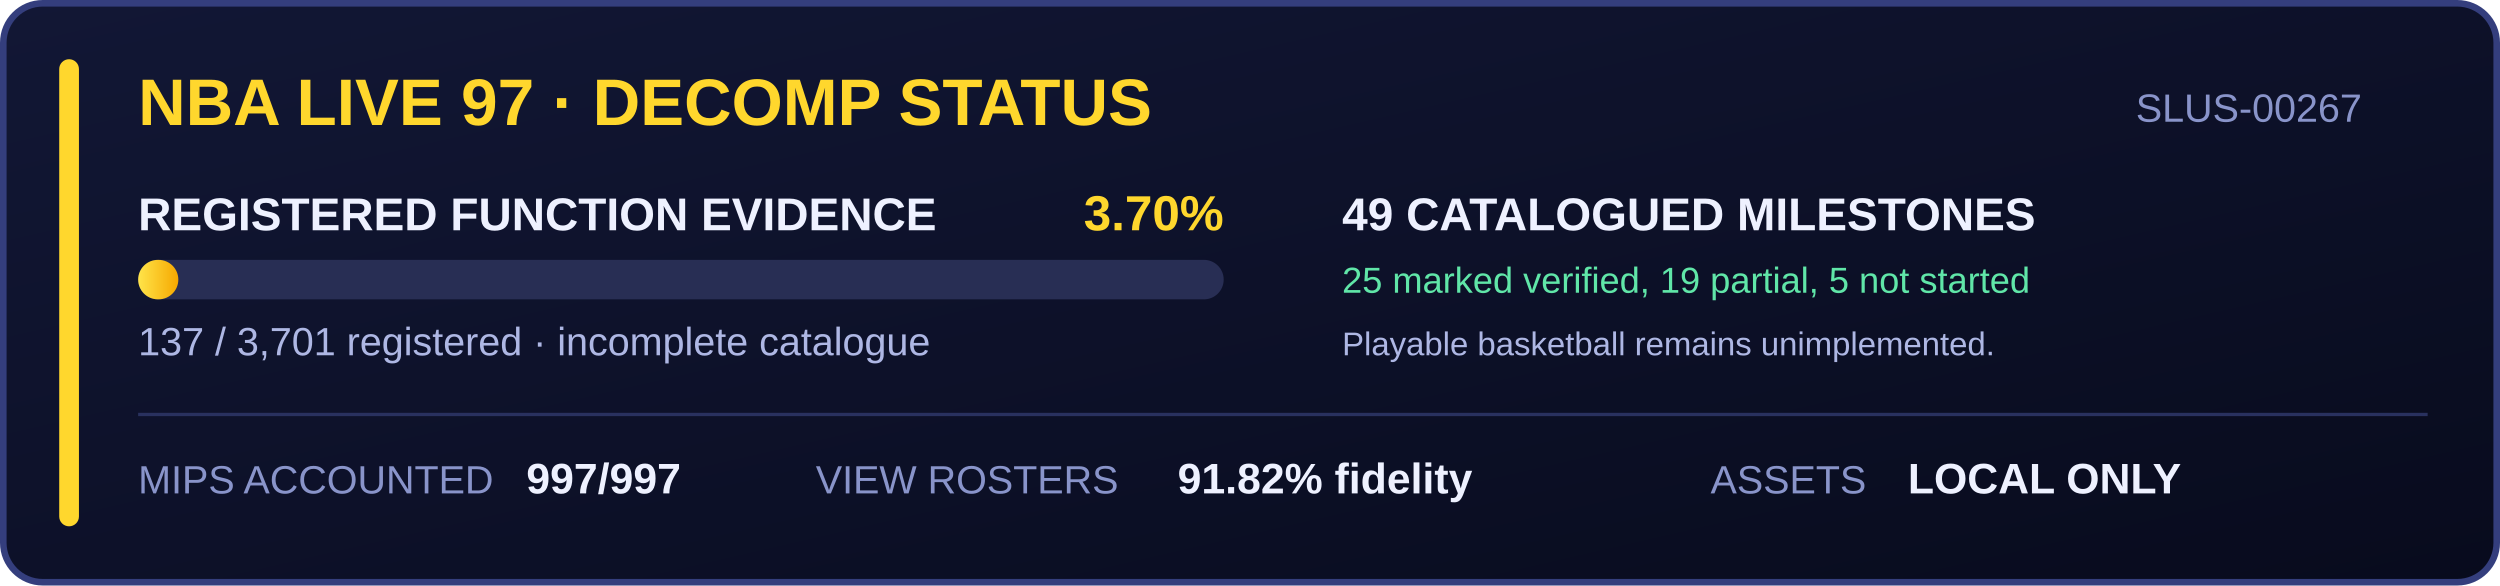
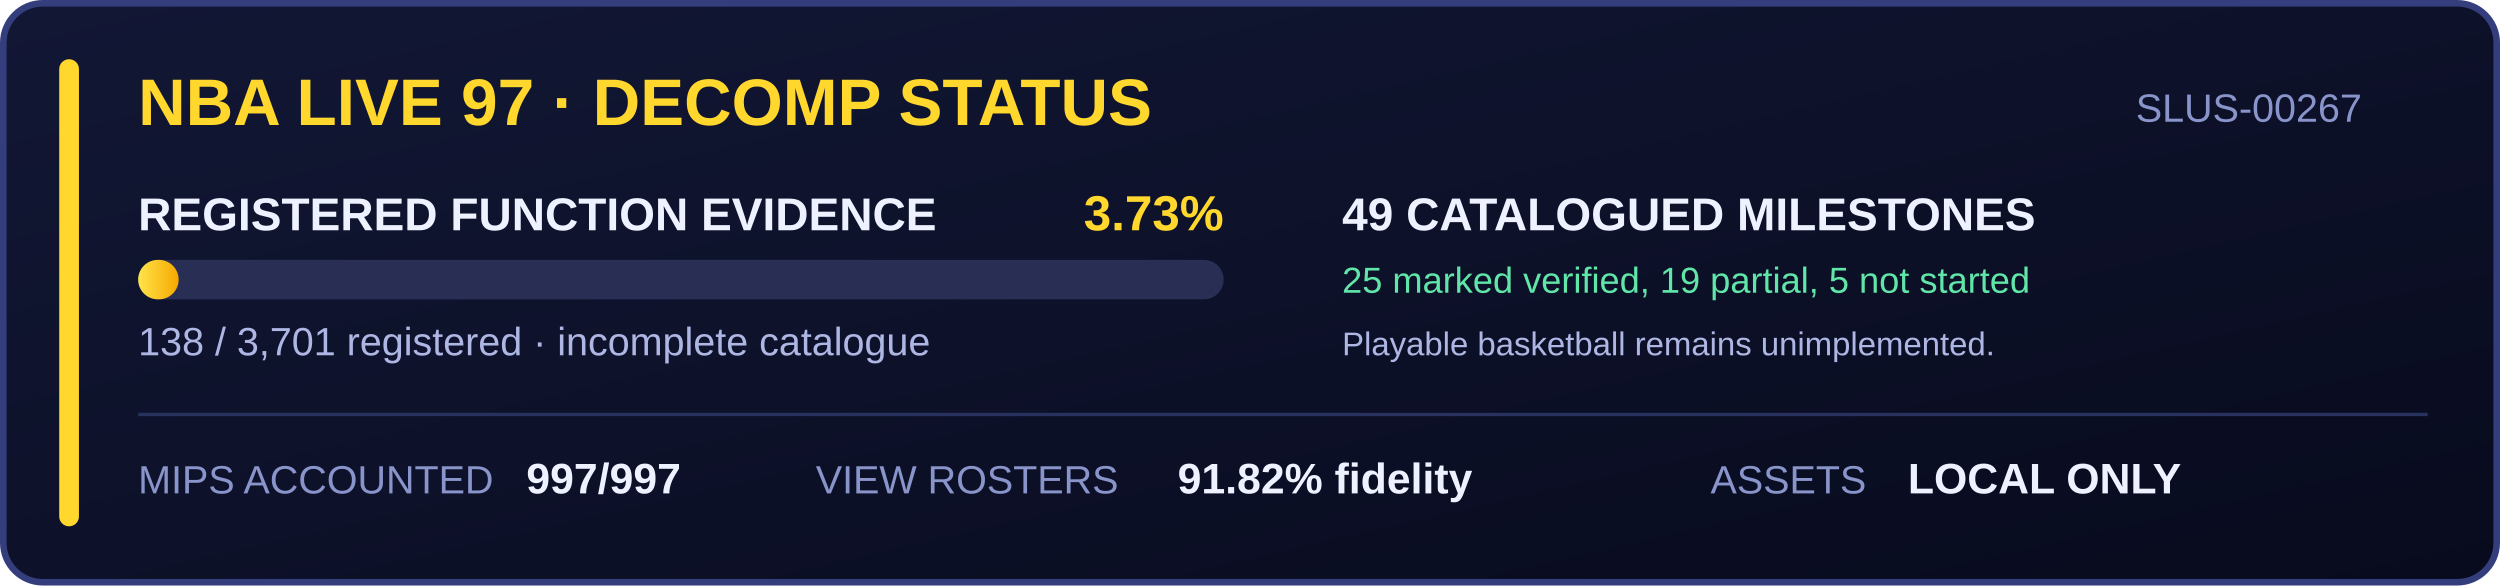
<svg xmlns="http://www.w3.org/2000/svg" width="760" height="178" viewBox="0 0 760 178" role="img" aria-labelledby="title desc">
  <defs>
    <linearGradient id="panel" x1="0" y1="0" x2="1" y2="1">
      <stop stop-color="#121735" />
      <stop offset="1" stop-color="#080b1d" />
    </linearGradient>
    <linearGradient id="gold" x1="0" y1="0" x2="1" y2="0">
      <stop stop-color="#ffe44a" />
      <stop offset="1" stop-color="#f6a800" />
    </linearGradient>
  </defs>
  <rect x="1" y="1" width="758" height="176" rx="12" fill="url(#panel)" stroke="#343e7d" stroke-width="2" />
  <rect x="18" y="18" width="6" height="142" rx="3" fill="#ffd72d" />
  <g font-family="Segoe UI, Arial, sans-serif">
    <text x="42" y="38" fill="#ffd72d" font-size="20" font-weight="700">NBA LIVE 97 · DECOMP STATUS</text>
    <text x="718" y="37" fill="#8994ca" font-size="12" text-anchor="end">SLUS-00267</text>
    <text x="42" y="70" fill="#eef1ff" font-size="14" font-weight="600">REGISTERED FUNCTION EVIDENCE</text>
-     <text x="372" y="70" fill="#ffd72d" font-size="15" font-weight="700" text-anchor="end">3.70%</text>
+     <text x="372" y="70" fill="#ffd72d" font-size="15" font-weight="700" text-anchor="end">3.73%</text>
    <rect x="42" y="79" width="330" height="12" rx="6" fill="#282e54" />
-     <rect x="42" y="79" width="12.21" height="12" rx="6" fill="url(#gold)" />
-     <text x="42" y="108" fill="#aeb7e4" font-size="12">137 / 3,701 registered · incomplete catalogue</text>
+     <rect x="42" y="79" width="12.31" height="12" rx="6" fill="url(#gold)" />
+     <text x="42" y="108" fill="#aeb7e4" font-size="12">138 / 3,701 registered · incomplete catalogue</text>
    <text x="408" y="70" fill="#eef1ff" font-size="14" font-weight="600">49 CATALOGUED MILESTONES</text>
    <text x="408" y="89" fill="#60e6a8" font-size="11">25 marked verified, 19 partial, 5 not started</text>
    <text x="408" y="108" fill="#aeb7e4" font-size="10">Playable basketball remains unimplemented.</text>
    <line x1="42" y1="126" x2="738" y2="126" stroke="#29315f" />
    <text x="42" y="150" fill="#8994ca" font-size="12">MIPS ACCOUNTED</text>
    <text x="160" y="150" fill="#eef1ff" font-size="13" font-weight="700">997/997</text>
    <text x="248" y="150" fill="#8994ca" font-size="12">VIEW ROSTERS</text>
    <text x="358" y="150" fill="#eef1ff" font-size="13" font-weight="700">91.82% fidelity</text>
    <text x="520" y="150" fill="#8994ca" font-size="12">ASSETS</text>
    <text x="580" y="150" fill="#eef1ff" font-size="13" font-weight="700">LOCAL ONLY</text>
  </g>
</svg>
